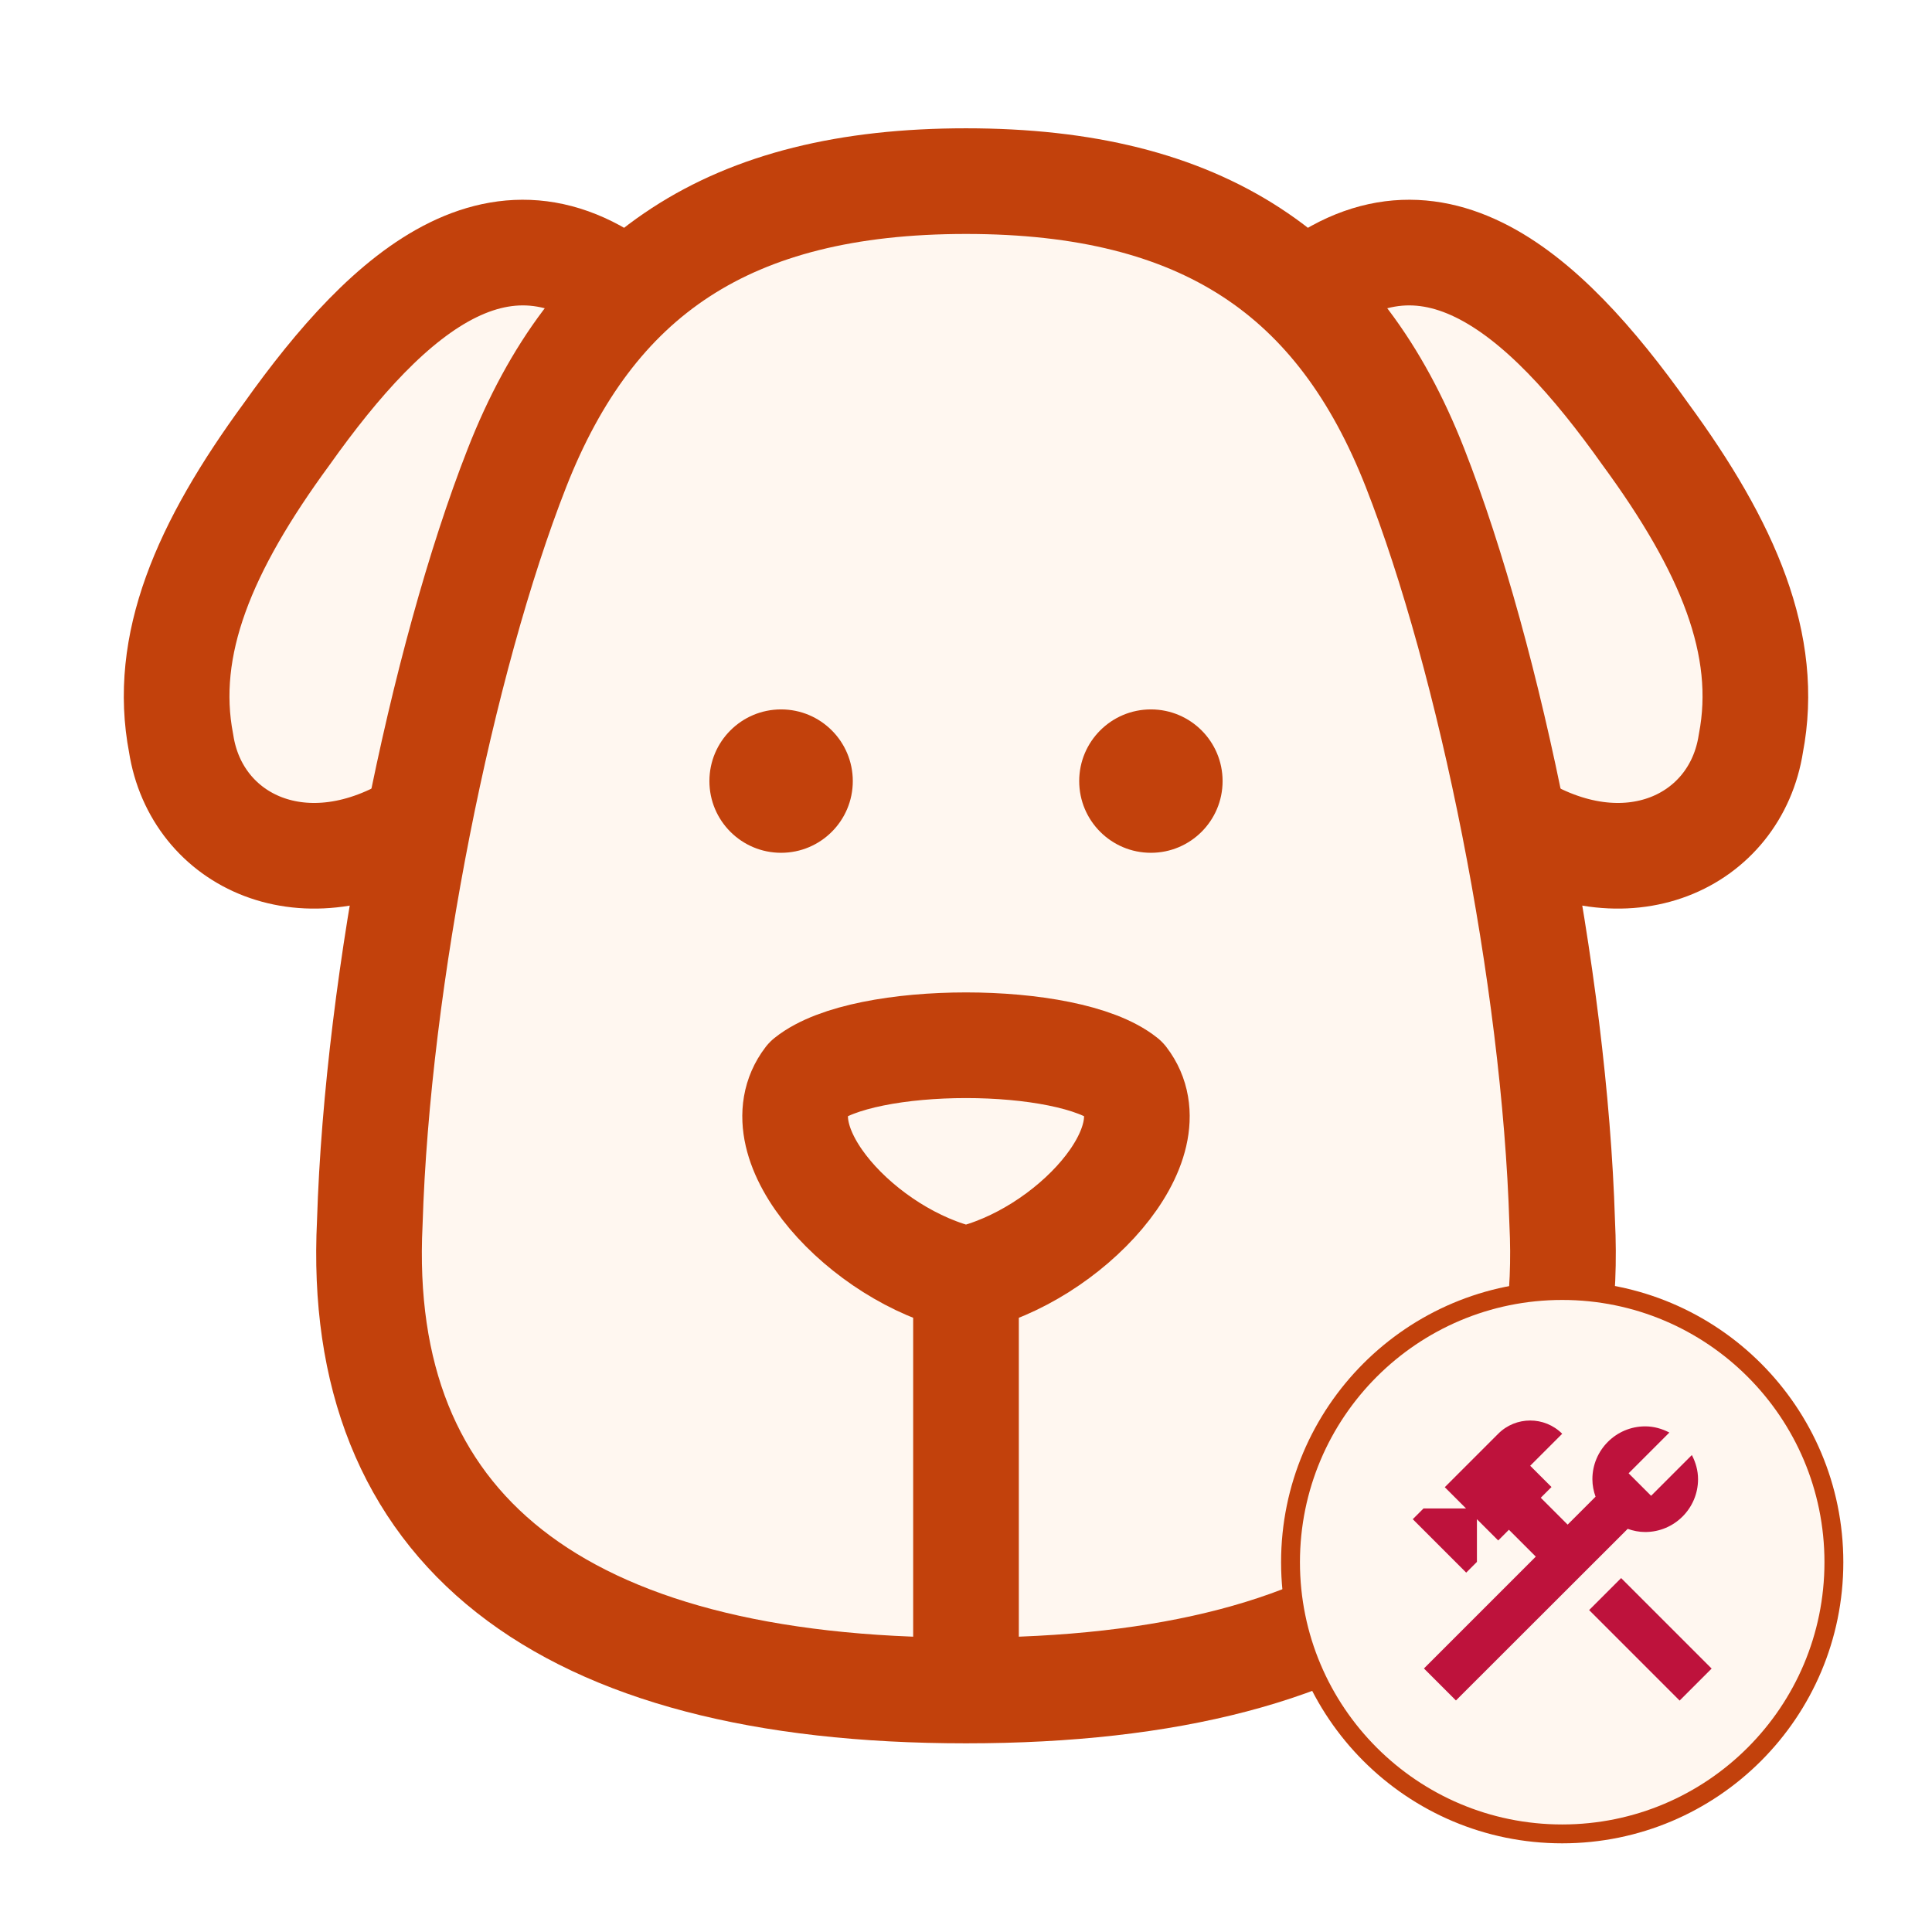
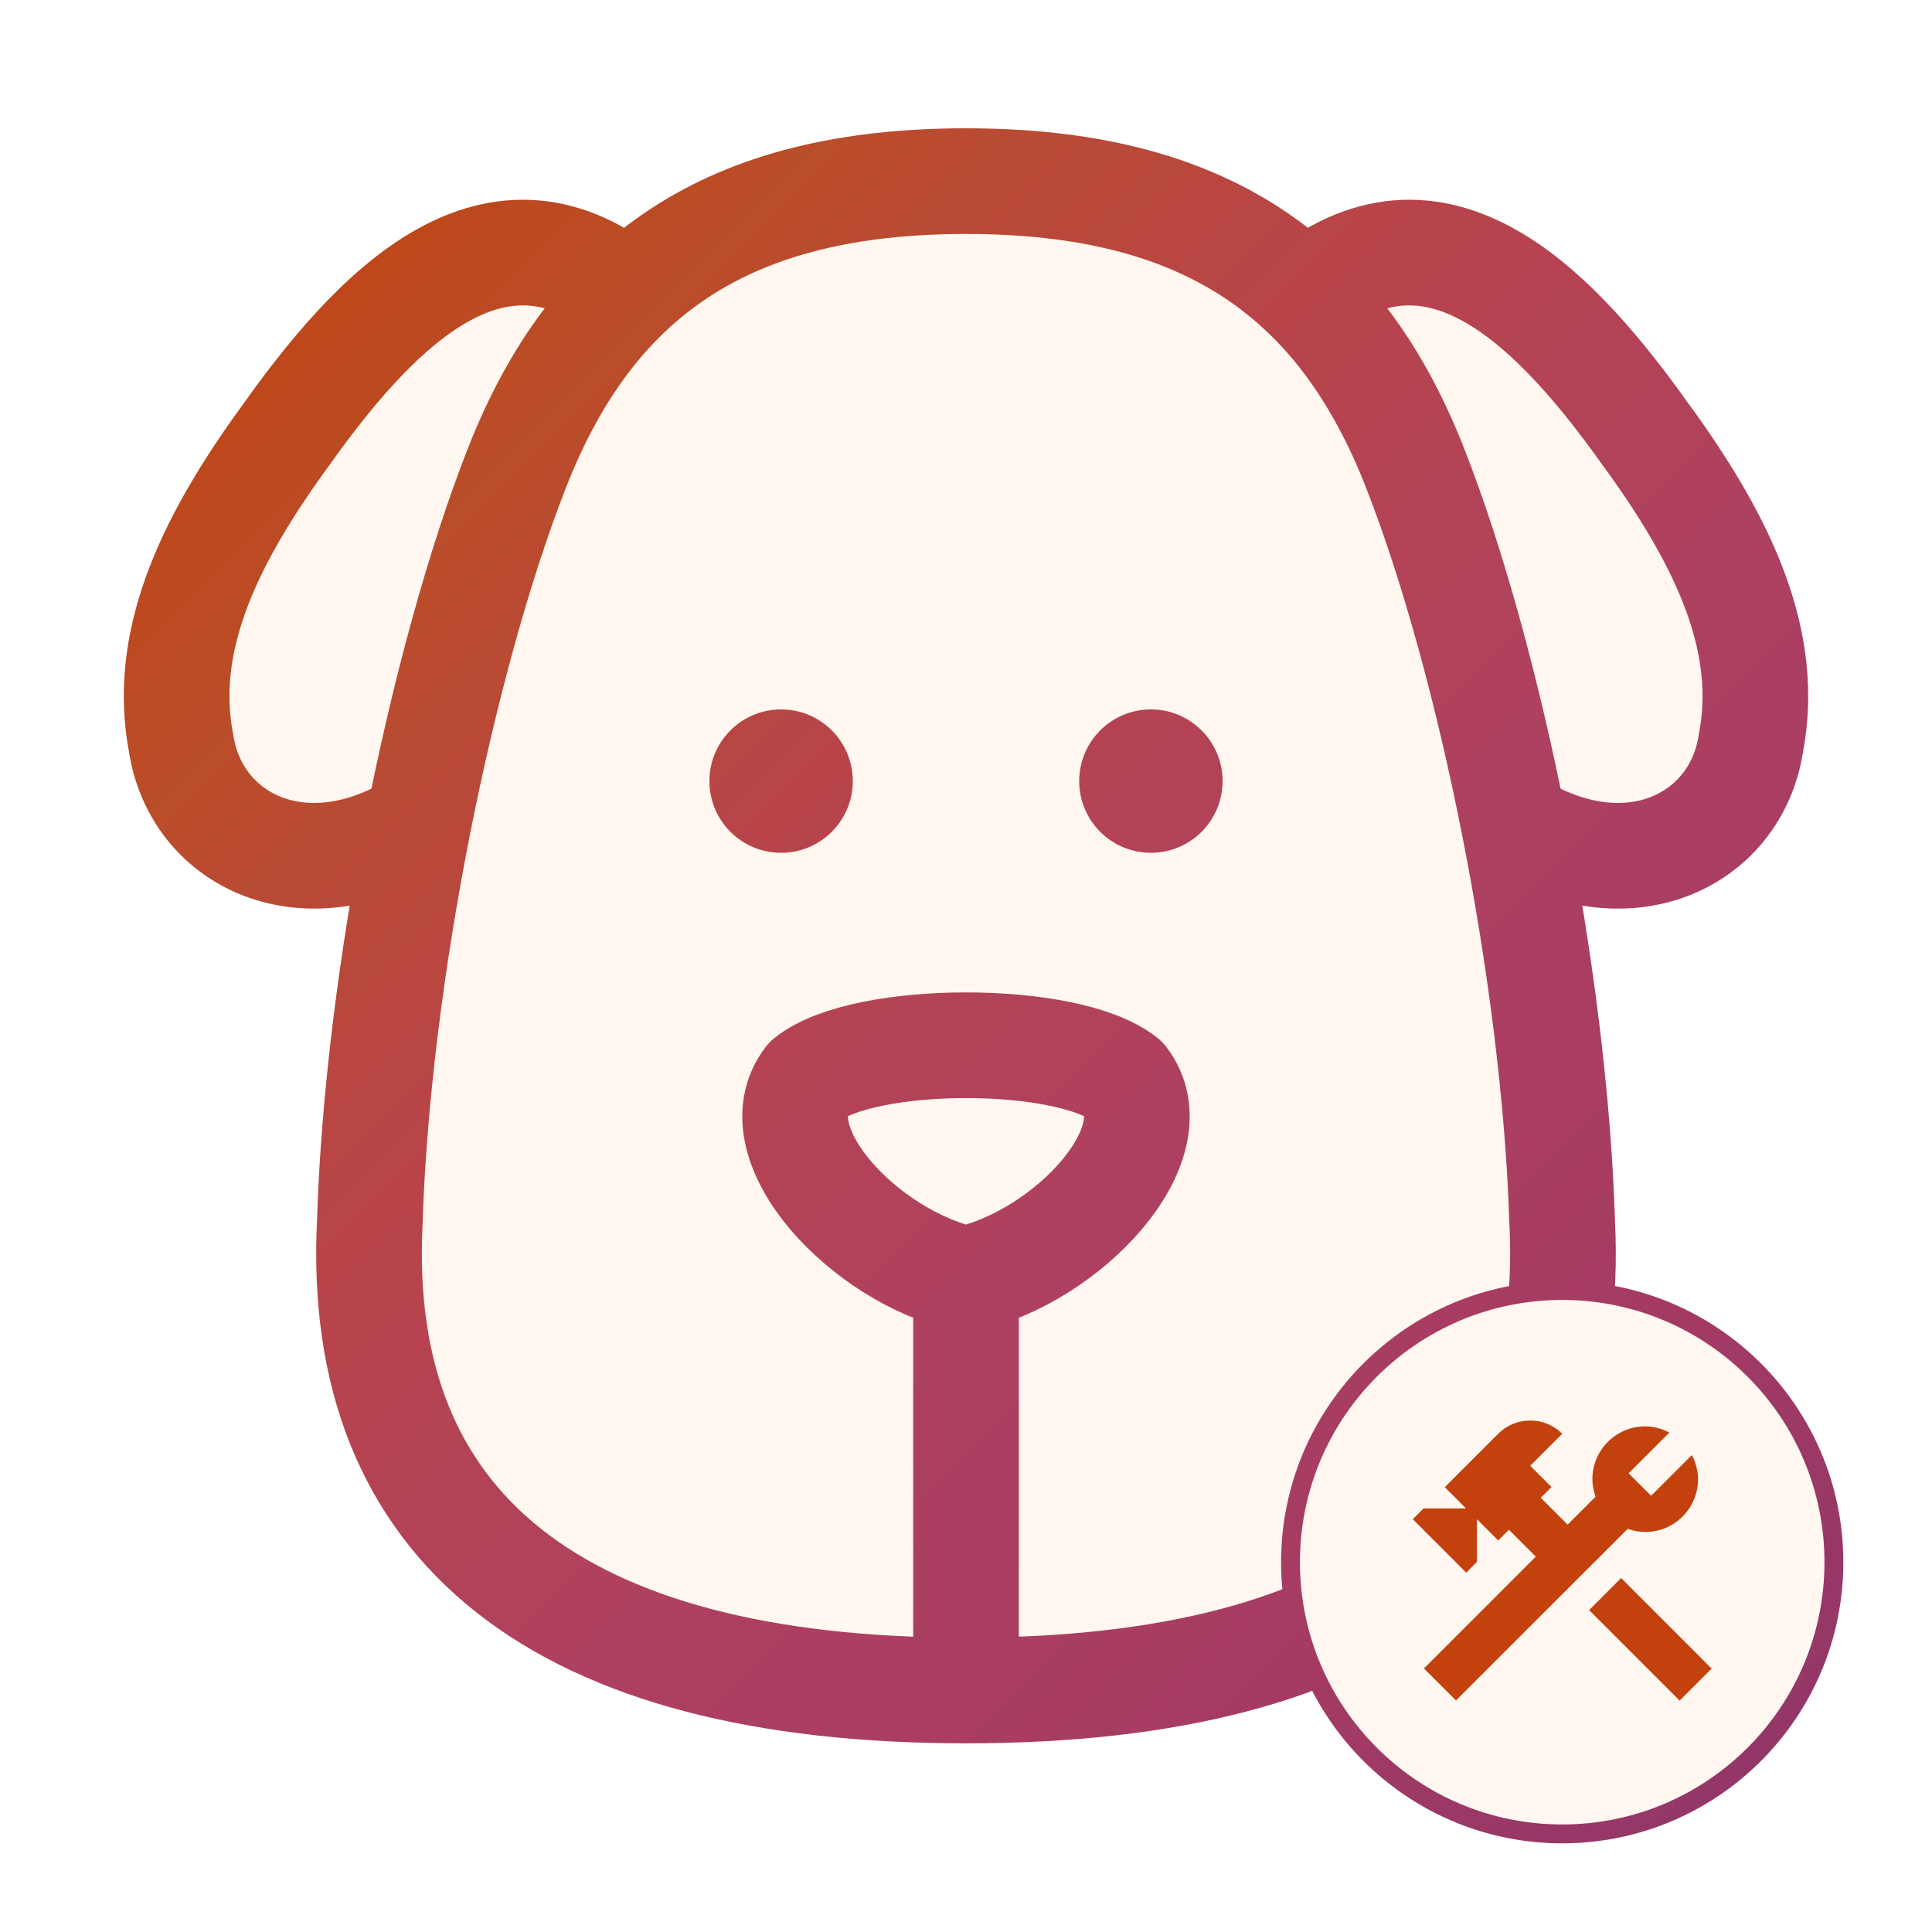
<svg xmlns="http://www.w3.org/2000/svg" viewBox="0 0 512 512" width="512" height="512" role="img" aria-labelledby="title">
+   <defs>
+     <linearGradient id="brand-gradient" gradientUnits="userSpaceOnUse" x1="40" y1="40" x2="472" y2="472">
+       <stop offset="0%" stop-color="#C2410C" />
+       <stop offset="20%" stop-color="#BA4D29" />
+       <stop offset="40%" stop-color="#B8444A" />
+       <stop offset="60%" stop-color="#AE4160" />
+       <stop offset="80%" stop-color="#A63B63" />
+       <stop offset="100%" stop-color="#923668" />
+     </linearGradient>
+   </defs>
  <g id="artwork">
-     <g fill="#FFF7F0" stroke="#C2410C" stroke-width="28" stroke-linecap="round" stroke-linejoin="round">
+     <g fill="#FFF7F0" stroke="url(#brand-gradient)" stroke-width="28" stroke-linecap="round" stroke-linejoin="round">
      <path d="M171 82 C135 48 103 77 76 115 C54 145 43 171 48 197 C52 223 81 237 111 218 L171 82Z" />
      <path d="M341 82 C377 48 409 77 436 115 C458 145 469 171 464 197 C460 223 431 237 401 218 L341 82Z" />
      <path d="M256 48 C193 48 157 73 137 124 C117 175 100 259 98 324 C94 405 148 448 256 448 C364 448 418 405 414 324 C412 259 395 175 375 124 C355 73 319 48 256 48Z" />
      <path d="M214 286 C229 274 283 274 298 286 C311 303 283 333 256 339 C229 333 201 303 214 286Z" />
      <path d="M256 339 V434" />
    </g>
-     <g fill="#C2410C">
+     <g fill="url(#brand-gradient)">
      <circle cx="207" cy="207" r="19" />
      <circle cx="305" cy="207" r="19" />
    </g>
-     <circle cx="414" cy="414" r="72" fill="#FFF7F0" stroke="#C2410C" stroke-width="5" />
-     <path d="m13.783 15.172 2.121-2.121 5.996 5.996-2.121 2.121zM17.5 10c1.93 0 3.5-1.57 3.5-3.5 0-.58-.16-1.12-.41-1.6l-2.7 2.7-1.49-1.49 2.7-2.7c-.48-.25-1.02-.41-1.6-.41C15.57 3 14 4.57 14 6.5c0 .41.08.8.21 1.16l-1.85 1.85-1.78-1.78.71-.71-1.41-1.41L12 3.49c-1.17-1.17-3.07-1.17-4.24 0L4.22 7.03l1.41 1.41H2.81l-.71.71 3.54 3.54.71-.71V9.15l1.41 1.41.71-.71 1.78 1.78-7.41 7.41 2.12 2.12L16.34 9.79c.36.13.75.21 1.16.21z" transform="translate(366 366) scale(4)" fill="#BE123C" />
+     <circle cx="414" cy="414" r="72" fill="#FFF7F0" stroke="url(#brand-gradient)" stroke-width="5" />
+     <path d="m13.783 15.172 2.121-2.121 5.996 5.996-2.121 2.121zM17.5 10c1.93 0 3.5-1.57 3.5-3.5 0-.58-.16-1.12-.41-1.6l-2.7 2.7-1.49-1.49 2.7-2.7c-.48-.25-1.02-.41-1.6-.41C15.57 3 14 4.57 14 6.5c0 .41.08.8.21 1.16l-1.85 1.85-1.78-1.78.71-.71-1.41-1.41L12 3.49c-1.17-1.17-3.07-1.17-4.24 0L4.22 7.03l1.41 1.41H2.81l-.71.71 3.54 3.54.71-.71V9.15l1.41 1.41.71-.71 1.78 1.78-7.41 7.41 2.12 2.12L16.34 9.79c.36.13.75.21 1.16.21z" transform="translate(366 366) scale(4)" fill="url(#brand-gradient)" />
  </g>
</svg>
